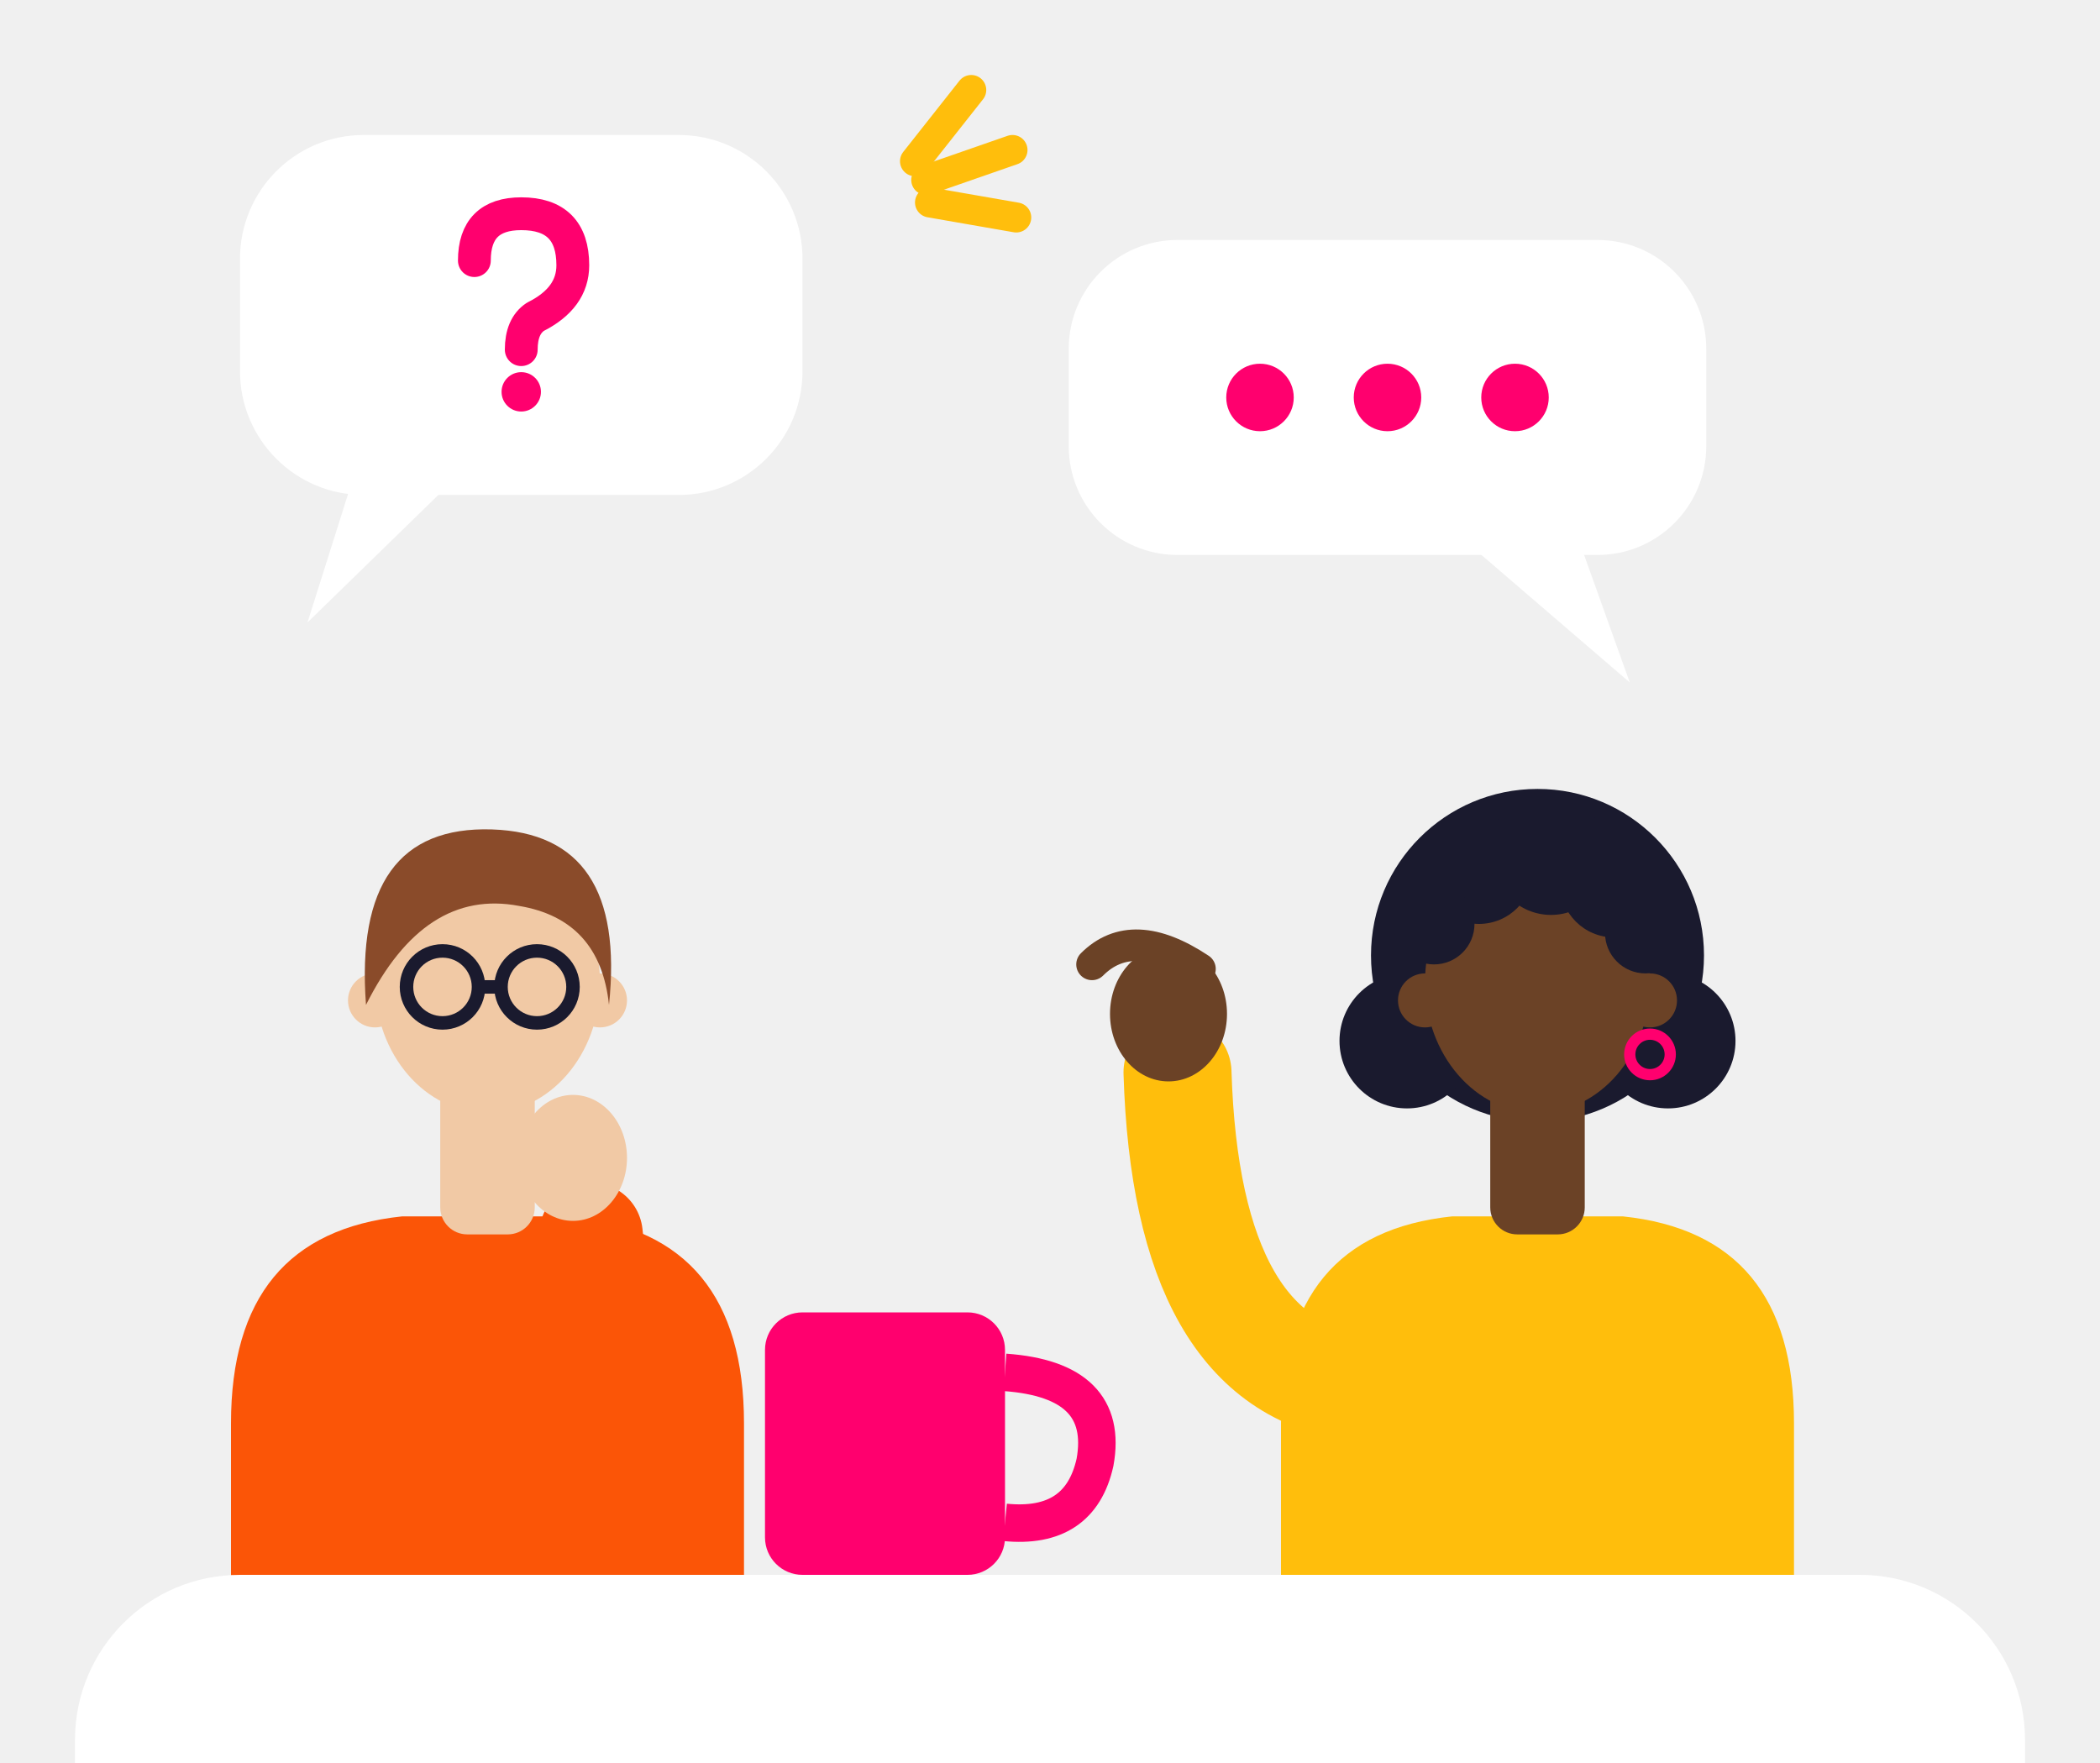
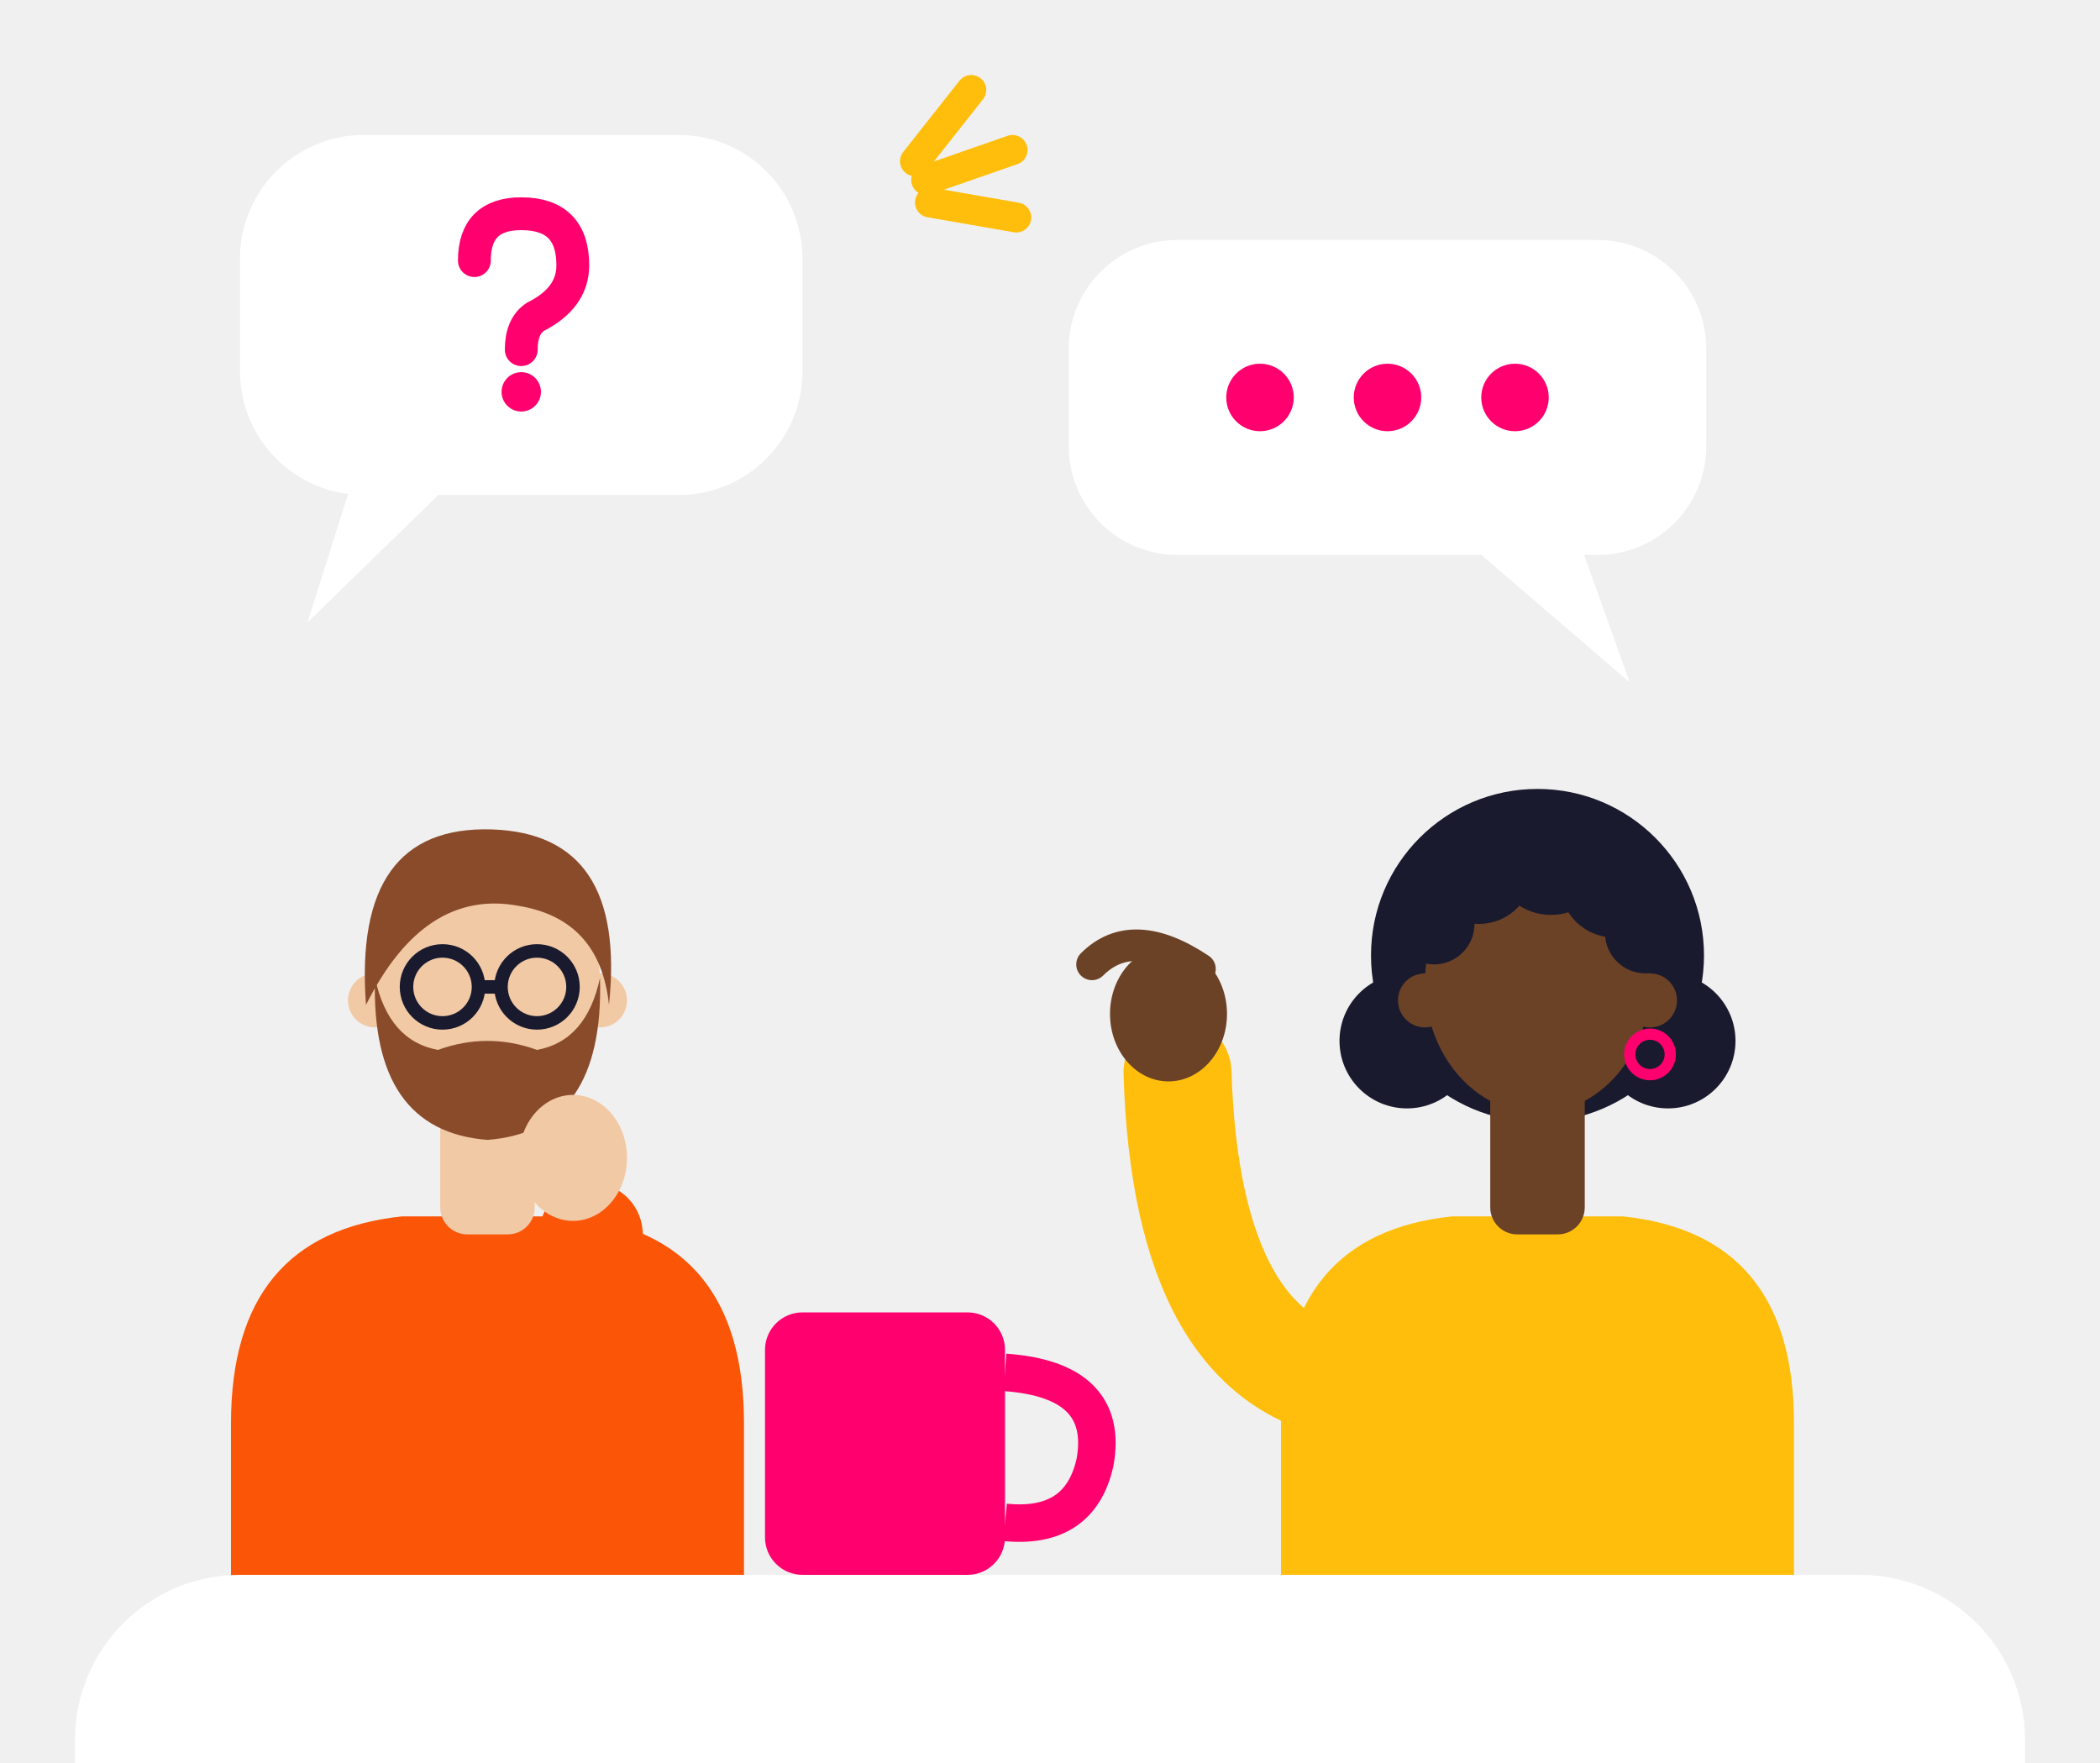
<svg xmlns="http://www.w3.org/2000/svg" viewBox="0 0 560 470" width="560" height="470">
  <rect x="64" y="36" width="150" height="96" rx="33" fill="#FFFFFF" />
  <path d="M 94.0 128 L 82.0 166 L 121.0 128 Z" fill="#FFFFFF" />
  <path d="M 126.5 69.5 Q 126.5 57.0 139 57.0 Q 152.75 57.0 152.75 70.75 Q 152.75 79.5 142.75 84.5 Q 139 87.0 139 93.25" fill="none" stroke="#FF006E" stroke-width="8.75" stroke-linecap="round" stroke-linejoin="round" />
  <circle cx="139" cy="104.5" r="5.25" fill="#FF006E" />
  <path d="M 244 43 L 259 24" stroke="#FFBE0C" stroke-width="8" stroke-linecap="round" />
  <path d="M 247 48 L 270 40" stroke="#FFBE0C" stroke-width="8" stroke-linecap="round" />
  <path d="M 248 54 L 271 58" stroke="#FFBE0C" stroke-width="8" stroke-linecap="round" />
  <rect x="285" y="64" width="170" height="84" rx="29" fill="#FFFFFF" />
  <path d="M 421.0 144 L 434.6 182 L 390.4 144 Z" fill="#FFFFFF" />
  <circle cx="336" cy="106" r="9" fill="#FF006E" />
  <circle cx="370" cy="106" r="9" fill="#FF006E" />
  <circle cx="404" cy="106" r="9" fill="#FF006E" />
  <g transform="translate(130,262) scale(0.6,0.6)">
    <path d="M -114 320 L -114 196 Q -114 112 -38 104 L 38 104 Q 114 112 114 196 L 114 320 Z" fill="#FB5507" />
    <rect x="-21" y="36" width="42" height="76" rx="12" fill="#F1C9A5" />
    <circle cx="-50" cy="8" r="12" fill="#F1C9A5" />
    <circle cx="50" cy="8" r="12" fill="#F1C9A5" />
    <ellipse cx="0" cy="0" rx="50" ry="58" fill="#F1C9A5" />
    <path d="M -54 10 Q -60 -70 2 -68 Q 62 -66 54 10 Q 50 -28 14 -34 Q -28 -42 -54 10 Z" fill="#8A4B2A" />
+     <path d="M -50 -2 Q -52 66 0 70 Q 52 66 50 -2 Q 44 26 22 30 Q 0 22 -22 30 Q -44 26 -50 -2 Z" fill="#8A4B2A" />
    <circle cx="-20" cy="2" r="16" fill="none" stroke="#1A1A2E" stroke-width="6" />
    <circle cx="22" cy="2" r="16" fill="none" stroke="#1A1A2E" stroke-width="6" />
    <path d="M -4 2 L 6 2" stroke="#1A1A2E" stroke-width="6" />
    <path d="M 70 330 L 46 112" fill="none" stroke="#FB5507" stroke-width="46" stroke-linecap="round" />
    <ellipse cx="38" cy="78" rx="24" ry="28" fill="#F1C9A5" />
  </g>
  <g transform="translate(410,262) scale(-0.6,0.6)">
    <circle cx="0" cy="-12" r="74" fill="#1A1A2E" />
    <circle cx="-58" cy="26" r="30" fill="#1A1A2E" />
    <circle cx="58" cy="26" r="30" fill="#1A1A2E" />
    <path d="M -114 320 L -114 196 Q -114 112 -38 104 L 38 104 Q 114 112 114 196 L 114 320 Z" fill="#FFBE0C" />
    <rect x="-21" y="36" width="42" height="76" rx="12" fill="#6B4226" />
    <circle cx="-50" cy="8" r="12" fill="#6B4226" />
    <circle cx="50" cy="8" r="12" fill="#6B4226" />
    <ellipse cx="0" cy="0" rx="50" ry="58" fill="#6B4226" />
    <circle cx="-34" cy="-44" r="24" fill="#1A1A2E" />
    <circle cx="-6" cy="-56" r="26" fill="#1A1A2E" />
    <circle cx="26" cy="-50" r="24" fill="#1A1A2E" />
    <circle cx="46" cy="-26" r="18" fill="#1A1A2E" />
    <circle cx="-48" cy="-22" r="18" fill="#1A1A2E" />
    <circle cx="-50" cy="32" r="9" fill="none" stroke="#FF006E" stroke-width="5" />
    <path d="M 80 180 Q 156 170 160 40" fill="none" stroke="#FFBE0C" stroke-width="48" stroke-linecap="round" />
    <ellipse cx="164" cy="14" rx="26" ry="30" fill="#6B4226" />
    <path d="M 150 -6 Q 180 -26 198 -8" fill="none" stroke="#6B4226" stroke-width="14" stroke-linecap="round" />
  </g>
  <rect x="20" y="420" width="520" height="200" rx="44" fill="#FFFFFF" />
  <rect x="204" y="350" width="64" height="70" rx="10" fill="#FF006E" />
  <path d="M 268 366 Q 296 368 292 390 Q 288 408 268 406" fill="none" stroke="#FF006E" stroke-width="10" />
</svg>
